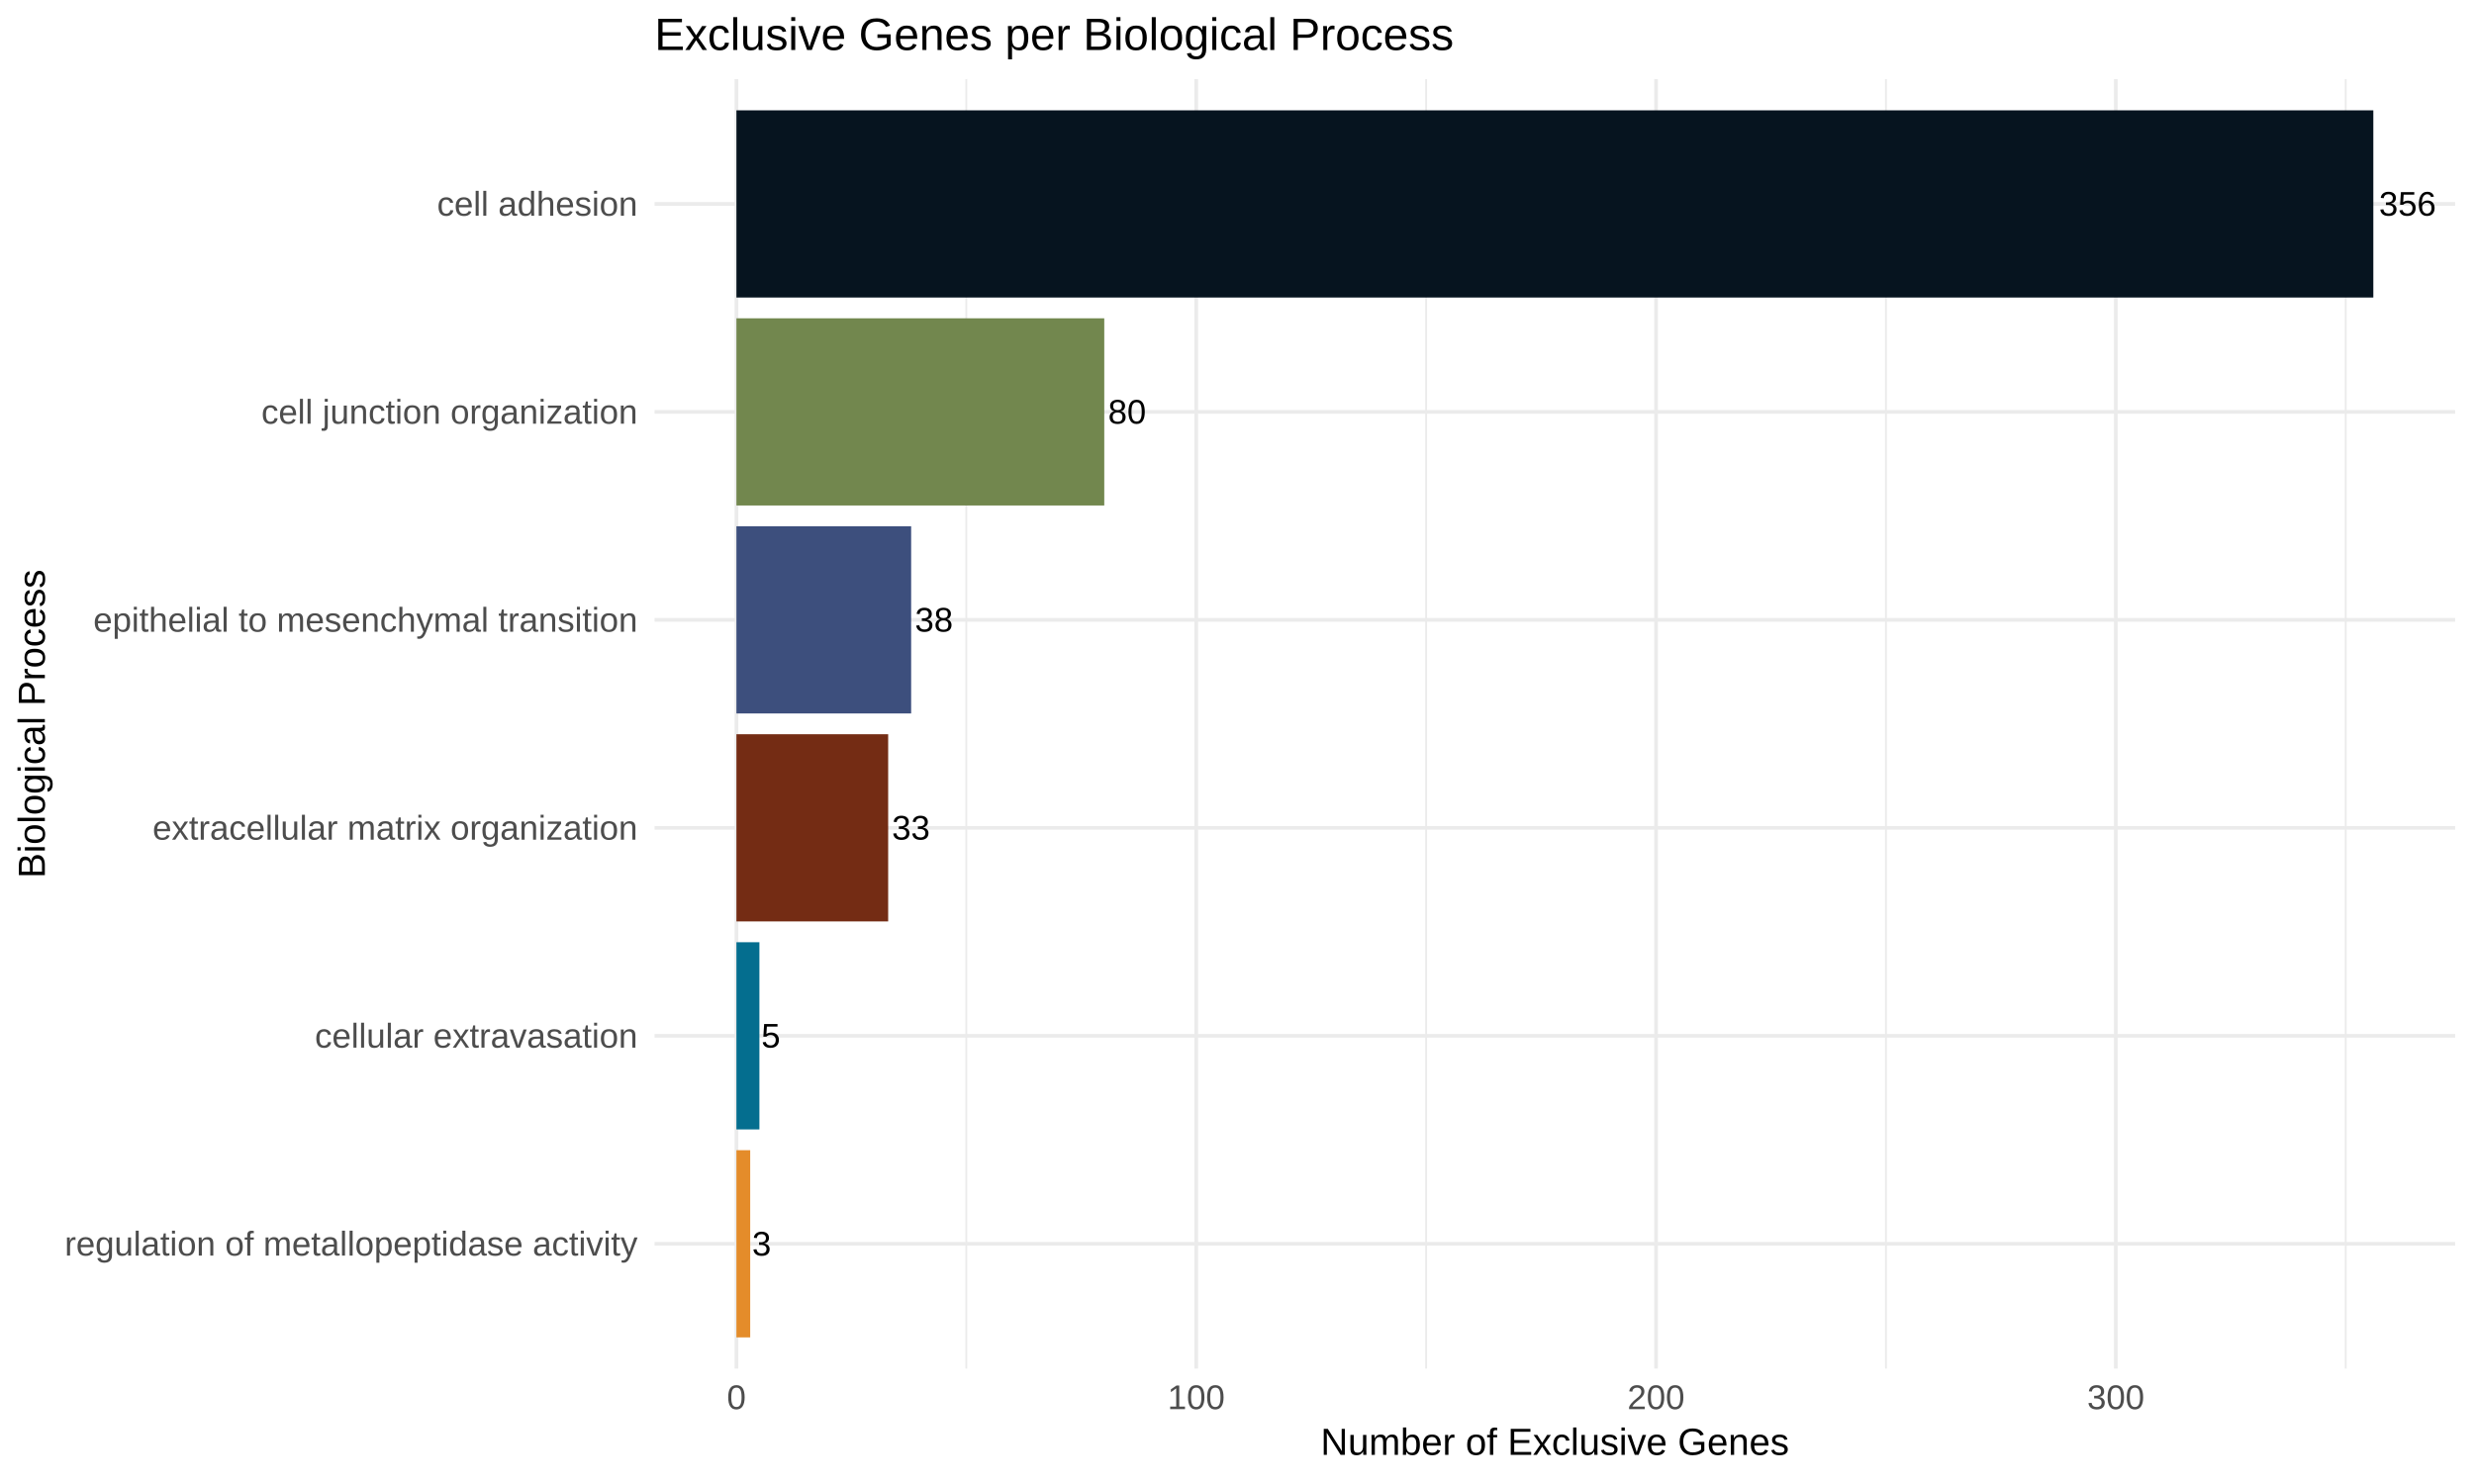
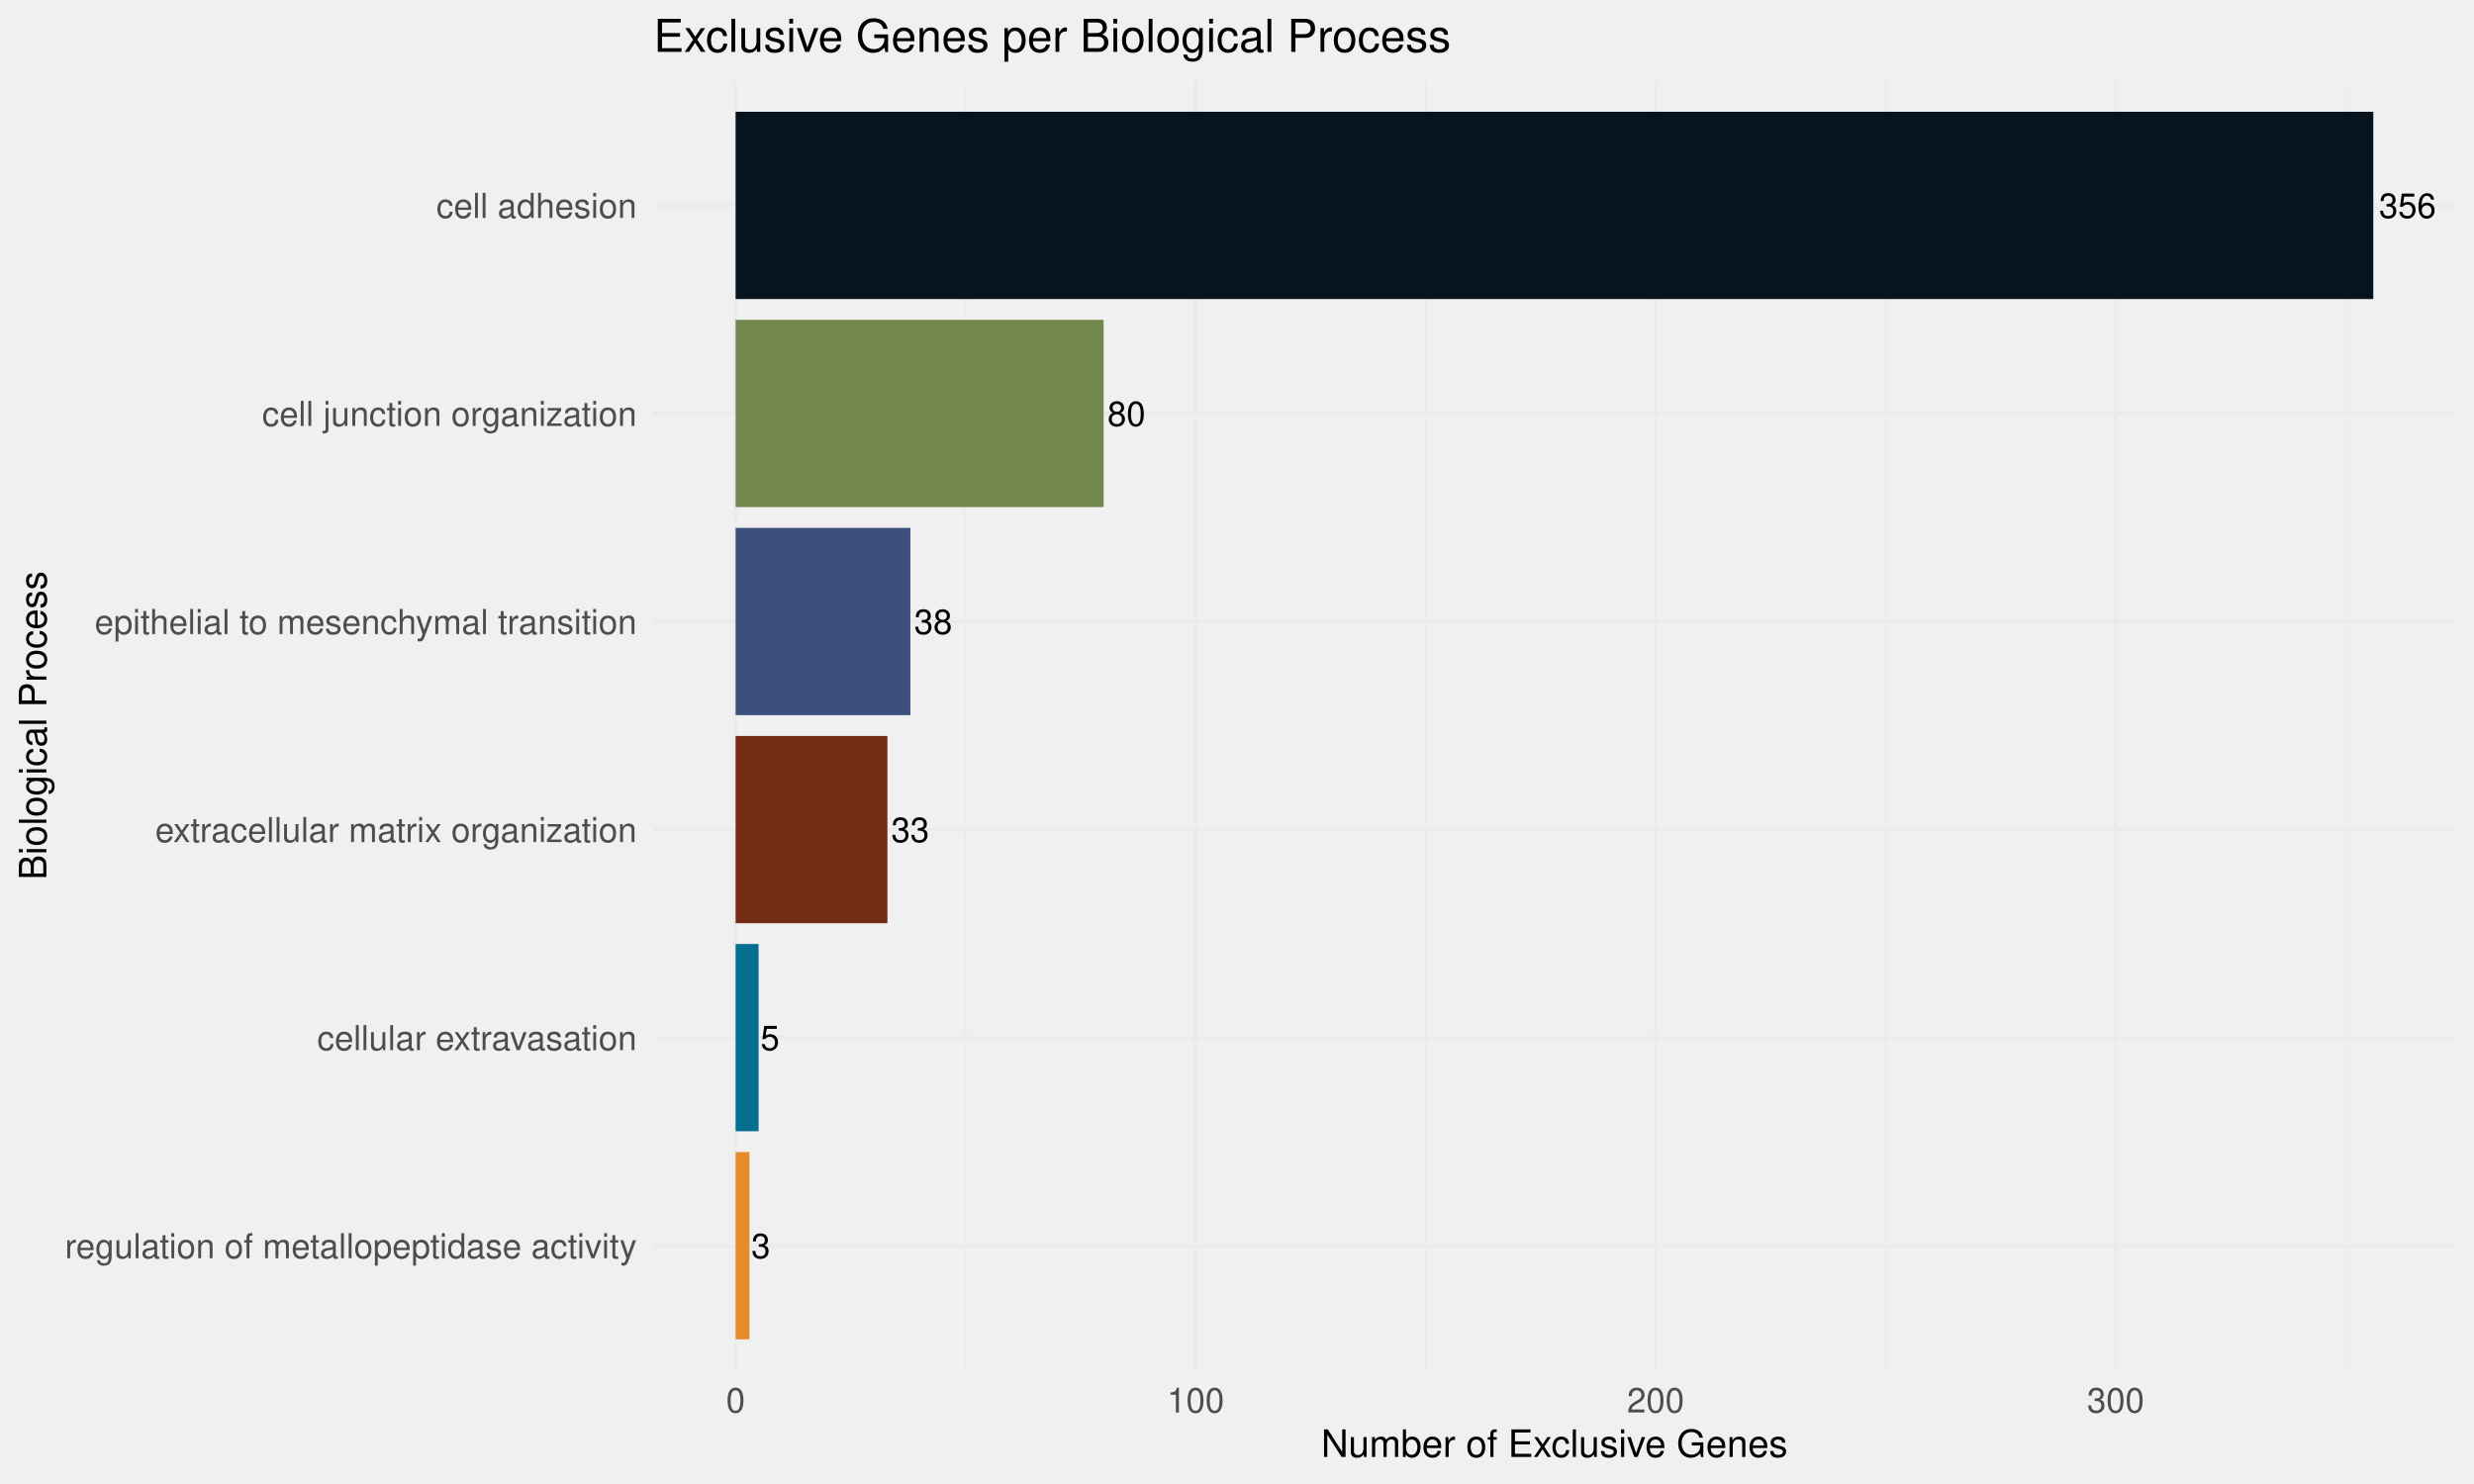
- <svg xmlns="http://www.w3.org/2000/svg" width="720.00pt" height="432.00pt" viewBox="0 0 720.00 432.00">
-   <g class="svglite">
-     <defs>
-       <style type="text/css">
+ <svg xmlns="http://www.w3.org/2000/svg" class="svglite" width="720.00pt" height="432.00pt" viewBox="0 0 720.00 432.00">
+   <defs>
+     <style type="text/css">
    .svglite line, .svglite polyline, .svglite polygon, .svglite path, .svglite rect, .svglite circle {
      fill: none;
      stroke: #000000;
      stroke-linecap: round;
      stroke-linejoin: round;
      stroke-miterlimit: 10.00;
    }
    .svglite text {
      white-space: pre;
    }
-     .svglite g.glyphgroup path {
-       fill: inherit;
-       stroke: none;
-     }
  </style>
-     </defs>
-     <rect width="100%" height="100%" style="stroke: none; fill: #FFFFFF;" />
-     <defs>
-       <clipPath id="cpMC4wMHw3MjAuMDB8MC4wMHw0MzIuMDA=">
-         <rect x="0.00" y="0.00" width="720.00" height="432.00" />
-       </clipPath>
-     </defs>
-     <g clip-path="url(#cpMC4wMHw3MjAuMDB8MC4wMHw0MzIuMDA=)">
-       <rect x="0.00" y="0" width="720.00" height="432.00" style="stroke-width: 1.07; stroke: none; fill: #FFFFFF;" />
-     </g>
-     <defs>
-       <clipPath id="cpMTkwLjUwfDcxNC41MnwyMy4wM3wzOTguNDA=">
-         <rect x="190.50" y="23.03" width="524.02" height="375.37" />
-       </clipPath>
-     </defs>
-     <g clip-path="url(#cpMTkwLjUwfDcxNC41MnwyMy4wM3wzOTguNDA=)">
-       <polyline points="281.23,398.40 281.23,23.03 " style="stroke-width: 0.53; stroke: #EBEBEB; stroke-linecap: butt;" />
-       <polyline points="415.04,398.40 415.04,23.03 " style="stroke-width: 0.53; stroke: #EBEBEB; stroke-linecap: butt;" />
-       <polyline points="548.86,398.40 548.86,23.03 " style="stroke-width: 0.53; stroke: #EBEBEB; stroke-linecap: butt;" />
-       <polyline points="682.67,398.40 682.67,23.03 " style="stroke-width: 0.53; stroke: #EBEBEB; stroke-linecap: butt;" />
-       <polyline points="190.50,362.07 714.52,362.07 " style="stroke-width: 1.07; stroke: #EBEBEB; stroke-linecap: butt;" />
-       <polyline points="190.50,301.53 714.52,301.53 " style="stroke-width: 1.07; stroke: #EBEBEB; stroke-linecap: butt;" />
-       <polyline points="190.50,240.99 714.52,240.99 " style="stroke-width: 1.07; stroke: #EBEBEB; stroke-linecap: butt;" />
-       <polyline points="190.50,180.44 714.52,180.44 " style="stroke-width: 1.07; stroke: #EBEBEB; stroke-linecap: butt;" />
-       <polyline points="190.50,119.90 714.52,119.90 " style="stroke-width: 1.07; stroke: #EBEBEB; stroke-linecap: butt;" />
-       <polyline points="190.50,59.36 714.52,59.36 " style="stroke-width: 1.07; stroke: #EBEBEB; stroke-linecap: butt;" />
-       <polyline points="214.32,398.40 214.32,23.03 " style="stroke-width: 1.07; stroke: #EBEBEB; stroke-linecap: butt;" />
-       <polyline points="348.13,398.40 348.13,23.03 " style="stroke-width: 1.07; stroke: #EBEBEB; stroke-linecap: butt;" />
-       <polyline points="481.95,398.40 481.95,23.03 " style="stroke-width: 1.07; stroke: #EBEBEB; stroke-linecap: butt;" />
-       <polyline points="615.76,398.40 615.76,23.03 " style="stroke-width: 1.07; stroke: #EBEBEB; stroke-linecap: butt;" />
-       <rect x="214.32" y="32.12" width="476.38" height="54.49" style="stroke-width: 1.07; stroke: none; stroke-linecap: butt; stroke-linejoin: miter; fill: #06141F;" />
-       <rect x="214.32" y="92.66" width="107.05" height="54.49" style="stroke-width: 1.07; stroke: none; stroke-linecap: butt; stroke-linejoin: miter; fill: #72874E;" />
-       <rect x="214.32" y="153.20" width="50.85" height="54.49" style="stroke-width: 1.07; stroke: none; stroke-linecap: butt; stroke-linejoin: miter; fill: #3D4F7D;" />
-       <rect x="214.32" y="213.74" width="44.16" height="54.49" style="stroke-width: 1.07; stroke: none; stroke-linecap: butt; stroke-linejoin: miter; fill: #742C14;" />
-       <rect x="214.32" y="274.29" width="6.69" height="54.49" style="stroke-width: 1.07; stroke: none; stroke-linecap: butt; stroke-linejoin: miter; fill: #046E8F;" />
-       <rect x="214.32" y="334.83" width="4.01" height="54.49" style="stroke-width: 1.07; stroke: none; stroke-linecap: butt; stroke-linejoin: miter; fill: #E48C2A;" />
-       <text x="692.36" y="62.78" style="font-size: 9.96px; font-family: &quot;Liberation Sans&quot;;" textLength="16.59px" lengthAdjust="spacingAndGlyphs">356</text>
-       <text x="322.48" y="123.33" style="font-size: 9.96px; font-family: &quot;Liberation Sans&quot;;" textLength="11.06px" lengthAdjust="spacingAndGlyphs">80</text>
-       <text x="266.27" y="183.87" style="font-size: 9.96px; font-family: &quot;Liberation Sans&quot;;" textLength="11.06px" lengthAdjust="spacingAndGlyphs">38</text>
-       <text x="259.58" y="244.41" style="font-size: 9.96px; font-family: &quot;Liberation Sans&quot;;" textLength="11.06px" lengthAdjust="spacingAndGlyphs">33</text>
-       <text x="221.56" y="304.95" style="font-size: 9.96px; font-family: &quot;Liberation Sans&quot;;" textLength="5.53px" lengthAdjust="spacingAndGlyphs">5</text>
-       <text x="218.89" y="365.50" style="font-size: 9.96px; font-family: &quot;Liberation Sans&quot;;" textLength="5.53px" lengthAdjust="spacingAndGlyphs">3</text>
-     </g>
-     <g clip-path="url(#cpMC4wMHw3MjAuMDB8MC4wMHw0MzIuMDA=)">
-       <text x="185.57" y="365.51" text-anchor="end" style="font-size: 10.00px;fill: #4D4D4D; font-family: &quot;Liberation Sans&quot;;" textLength="166.78px" lengthAdjust="spacingAndGlyphs">regulation of metallopeptidase activity</text>
-       <text x="185.57" y="304.97" text-anchor="end" style="font-size: 10.00px;fill: #4D4D4D; font-family: &quot;Liberation Sans&quot;;" textLength="93.94px" lengthAdjust="spacingAndGlyphs">cellular extravasation</text>
-       <text x="185.57" y="244.43" text-anchor="end" style="font-size: 10.00px;fill: #4D4D4D; font-family: &quot;Liberation Sans&quot;;" textLength="141.17px" lengthAdjust="spacingAndGlyphs">extracellular matrix organization</text>
-       <text x="185.57" y="183.89" text-anchor="end" style="font-size: 10.00px;fill: #4D4D4D; font-family: &quot;Liberation Sans&quot;;" textLength="158.42px" lengthAdjust="spacingAndGlyphs">epithelial to mesenchymal transition</text>
-       <text x="185.57" y="123.34" text-anchor="end" style="font-size: 10.00px;fill: #4D4D4D; font-family: &quot;Liberation Sans&quot;;" textLength="109.52px" lengthAdjust="spacingAndGlyphs">cell junction organization</text>
-       <text x="185.57" y="62.80" text-anchor="end" style="font-size: 10.00px;fill: #4D4D4D; font-family: &quot;Liberation Sans&quot;;" textLength="58.38px" lengthAdjust="spacingAndGlyphs">cell adhesion</text>
-       <text x="214.32" y="410.21" text-anchor="middle" style="font-size: 10.00px;fill: #4D4D4D; font-family: &quot;Liberation Sans&quot;;" textLength="5.56px" lengthAdjust="spacingAndGlyphs">0</text>
-       <text x="348.13" y="410.21" text-anchor="middle" style="font-size: 10.00px;fill: #4D4D4D; font-family: &quot;Liberation Sans&quot;;" textLength="16.69px" lengthAdjust="spacingAndGlyphs">100</text>
-       <text x="481.95" y="410.21" text-anchor="middle" style="font-size: 10.00px;fill: #4D4D4D; font-family: &quot;Liberation Sans&quot;;" textLength="16.69px" lengthAdjust="spacingAndGlyphs">200</text>
-       <text x="615.76" y="410.21" text-anchor="middle" style="font-size: 10.00px;fill: #4D4D4D; font-family: &quot;Liberation Sans&quot;;" textLength="16.69px" lengthAdjust="spacingAndGlyphs">300</text>
-       <text x="452.51" y="423.52" text-anchor="middle" style="font-size: 11.00px; font-family: &quot;Liberation Sans&quot;;" textLength="136.41px" lengthAdjust="spacingAndGlyphs">Number of Exclusive Genes</text>
-       <text transform="translate(13.05,210.72) rotate(-90)" text-anchor="middle" style="font-size: 11.00px; font-family: &quot;Liberation Sans&quot;;" textLength="89.91px" lengthAdjust="spacingAndGlyphs">Biological Process</text>
-       <text x="190.50" y="14.55" style="font-size: 13.20px; font-family: &quot;Liberation Sans&quot;;" textLength="232.28px" lengthAdjust="spacingAndGlyphs">Exclusive Genes per Biological Process</text>
-     </g>
+   </defs>
+   <rect width="100%" height="100%" style="stroke: none; fill: none;" />
+   <defs>
+     <clipPath id="cpMC4wMHw3MjAuMDB8MC4wMHw0MzIuMDA=">
+       <rect x="0.00" y="0.00" width="720.00" height="432.00" />
+     </clipPath>
+   </defs>
+   <g clip-path="url(#cpMC4wMHw3MjAuMDB8MC4wMHw0MzIuMDA=)">
+ </g>
+   <defs>
+     <clipPath id="cpMTkwLjI1fDcxNC41MnwyMy40NXwzOTguOTY=">
+       <rect x="190.25" y="23.45" width="524.27" height="375.51" />
+     </clipPath>
+   </defs>
+   <g clip-path="url(#cpMTkwLjI1fDcxNC41MnwyMy40NXwzOTguOTY=)">
+     <polyline points="281.02,398.96 281.02,23.45 " style="stroke-width: 0.53; stroke: #EBEBEB; stroke-linecap: butt;" />
+     <polyline points="414.90,398.96 414.90,23.45 " style="stroke-width: 0.53; stroke: #EBEBEB; stroke-linecap: butt;" />
+     <polyline points="548.78,398.96 548.78,23.45 " style="stroke-width: 0.53; stroke: #EBEBEB; stroke-linecap: butt;" />
+     <polyline points="682.66,398.96 682.66,23.45 " style="stroke-width: 0.53; stroke: #EBEBEB; stroke-linecap: butt;" />
+     <polyline points="190.25,362.62 714.52,362.62 " style="stroke-width: 1.07; stroke: #EBEBEB; stroke-linecap: butt;" />
+     <polyline points="190.25,302.06 714.52,302.06 " style="stroke-width: 1.07; stroke: #EBEBEB; stroke-linecap: butt;" />
+     <polyline points="190.25,241.49 714.52,241.49 " style="stroke-width: 1.07; stroke: #EBEBEB; stroke-linecap: butt;" />
+     <polyline points="190.25,180.92 714.52,180.92 " style="stroke-width: 1.07; stroke: #EBEBEB; stroke-linecap: butt;" />
+     <polyline points="190.25,120.36 714.52,120.36 " style="stroke-width: 1.07; stroke: #EBEBEB; stroke-linecap: butt;" />
+     <polyline points="190.25,59.79 714.52,59.79 " style="stroke-width: 1.07; stroke: #EBEBEB; stroke-linecap: butt;" />
+     <polyline points="214.08,398.96 214.08,23.45 " style="stroke-width: 1.07; stroke: #EBEBEB; stroke-linecap: butt;" />
+     <polyline points="347.96,398.96 347.96,23.45 " style="stroke-width: 1.07; stroke: #EBEBEB; stroke-linecap: butt;" />
+     <polyline points="481.84,398.96 481.84,23.45 " style="stroke-width: 1.07; stroke: #EBEBEB; stroke-linecap: butt;" />
+     <polyline points="615.72,398.96 615.72,23.45 " style="stroke-width: 1.07; stroke: #EBEBEB; stroke-linecap: butt;" />
+     <rect x="214.08" y="32.54" width="476.61" height="54.51" style="stroke-width: 1.07; stroke: none; stroke-linecap: butt; stroke-linejoin: miter; fill: #06141F;" />
+     <rect x="214.08" y="93.10" width="107.10" height="54.51" style="stroke-width: 1.07; stroke: none; stroke-linecap: butt; stroke-linejoin: miter; fill: #72874E;" />
+     <rect x="214.08" y="153.67" width="50.87" height="54.51" style="stroke-width: 1.07; stroke: none; stroke-linecap: butt; stroke-linejoin: miter; fill: #3D4F7D;" />
+     <rect x="214.08" y="214.24" width="44.18" height="54.51" style="stroke-width: 1.07; stroke: none; stroke-linecap: butt; stroke-linejoin: miter; fill: #742C14;" />
+     <rect x="214.08" y="274.80" width="6.69" height="54.51" style="stroke-width: 1.07; stroke: none; stroke-linecap: butt; stroke-linejoin: miter; fill: #046E8F;" />
+     <rect x="214.08" y="335.37" width="4.02" height="54.51" style="stroke-width: 1.07; stroke: none; stroke-linecap: butt; stroke-linejoin: miter; fill: #E48C2A;" />
+     <text x="692.35" y="63.42" style="font-size: 9.96px; font-weight: 0; font-family: &quot;Nimbus Sans&quot;;" textLength="16.61px" lengthAdjust="spacingAndGlyphs">356</text>
+     <text x="322.29" y="123.99" style="font-size: 9.96px; font-weight: 0; font-family: &quot;Nimbus Sans&quot;;" textLength="11.07px" lengthAdjust="spacingAndGlyphs">80</text>
+     <text x="266.06" y="184.55" style="font-size: 9.96px; font-weight: 0; font-family: &quot;Nimbus Sans&quot;;" textLength="11.07px" lengthAdjust="spacingAndGlyphs">38</text>
+     <text x="259.37" y="245.12" style="font-size: 9.96px; font-weight: 0; font-family: &quot;Nimbus Sans&quot;;" textLength="11.07px" lengthAdjust="spacingAndGlyphs">33</text>
+     <text x="221.33" y="305.69" style="font-size: 9.96px; font-weight: 0; font-family: &quot;Nimbus Sans&quot;;" textLength="5.54px" lengthAdjust="spacingAndGlyphs">5</text>
+     <text x="218.65" y="366.25" style="font-size: 9.96px; font-weight: 0; font-family: &quot;Nimbus Sans&quot;;" textLength="5.54px" lengthAdjust="spacingAndGlyphs">3</text>
+   </g>
+   <g clip-path="url(#cpMC4wMHw3MjAuMDB8MC4wMHw0MzIuMDA=)">
+     <text x="185.32" y="366.27" text-anchor="end" style="font-size: 10.00px; font-weight: 0;fill: #4D4D4D; font-family: &quot;Nimbus Sans&quot;;" textLength="166.68px" lengthAdjust="spacingAndGlyphs">regulation of metallopeptidase activity</text>
+     <text x="185.32" y="305.70" text-anchor="end" style="font-size: 10.00px; font-weight: 0;fill: #4D4D4D; font-family: &quot;Nimbus Sans&quot;;" textLength="93.89px" lengthAdjust="spacingAndGlyphs">cellular extravasation</text>
+     <text x="185.32" y="245.13" text-anchor="end" style="font-size: 10.00px; font-weight: 0;fill: #4D4D4D; font-family: &quot;Nimbus Sans&quot;;" textLength="141.11px" lengthAdjust="spacingAndGlyphs">extracellular matrix organization</text>
+     <text x="185.32" y="184.57" text-anchor="end" style="font-size: 10.00px; font-weight: 0;fill: #4D4D4D; font-family: &quot;Nimbus Sans&quot;;" textLength="158.34px" lengthAdjust="spacingAndGlyphs">epithelial to mesenchymal transition</text>
+     <text x="185.32" y="124.00" text-anchor="end" style="font-size: 10.00px; font-weight: 0;fill: #4D4D4D; font-family: &quot;Nimbus Sans&quot;;" textLength="109.45px" lengthAdjust="spacingAndGlyphs">cell junction organization</text>
+     <text x="185.32" y="63.43" text-anchor="end" style="font-size: 10.00px; font-weight: 0;fill: #4D4D4D; font-family: &quot;Nimbus Sans&quot;;" textLength="58.33px" lengthAdjust="spacingAndGlyphs">cell adhesion</text>
+     <text x="214.08" y="411.18" text-anchor="middle" style="font-size: 10.00px; font-weight: 0;fill: #4D4D4D; font-family: &quot;Nimbus Sans&quot;;" textLength="5.56px" lengthAdjust="spacingAndGlyphs">0</text>
+     <text x="347.96" y="411.18" text-anchor="middle" style="font-size: 10.00px; font-weight: 0;fill: #4D4D4D; font-family: &quot;Nimbus Sans&quot;;" textLength="16.68px" lengthAdjust="spacingAndGlyphs">100</text>
+     <text x="481.84" y="411.18" text-anchor="middle" style="font-size: 10.00px; font-weight: 0;fill: #4D4D4D; font-family: &quot;Nimbus Sans&quot;;" textLength="16.68px" lengthAdjust="spacingAndGlyphs">200</text>
+     <text x="615.72" y="411.18" text-anchor="middle" style="font-size: 10.00px; font-weight: 0;fill: #4D4D4D; font-family: &quot;Nimbus Sans&quot;;" textLength="16.68px" lengthAdjust="spacingAndGlyphs">300</text>
+     <text x="452.38" y="424.12" text-anchor="middle" style="font-size: 11.00px; font-weight: 0; font-family: &quot;Nimbus Sans&quot;;" textLength="136.31px" lengthAdjust="spacingAndGlyphs">Number of Exclusive Genes</text>
+     <text transform="translate(13.50,211.21) rotate(-90)" text-anchor="middle" style="font-size: 11.00px; font-weight: 0; font-family: &quot;Nimbus Sans&quot;;" textLength="89.84px" lengthAdjust="spacingAndGlyphs">Biological Process</text>
+     <text x="190.25" y="15.09" style="font-size: 13.20px; font-weight: 0; font-family: &quot;Nimbus Sans&quot;;" textLength="232.32px" lengthAdjust="spacingAndGlyphs">Exclusive Genes per Biological Process</text>
  </g>
</svg>
